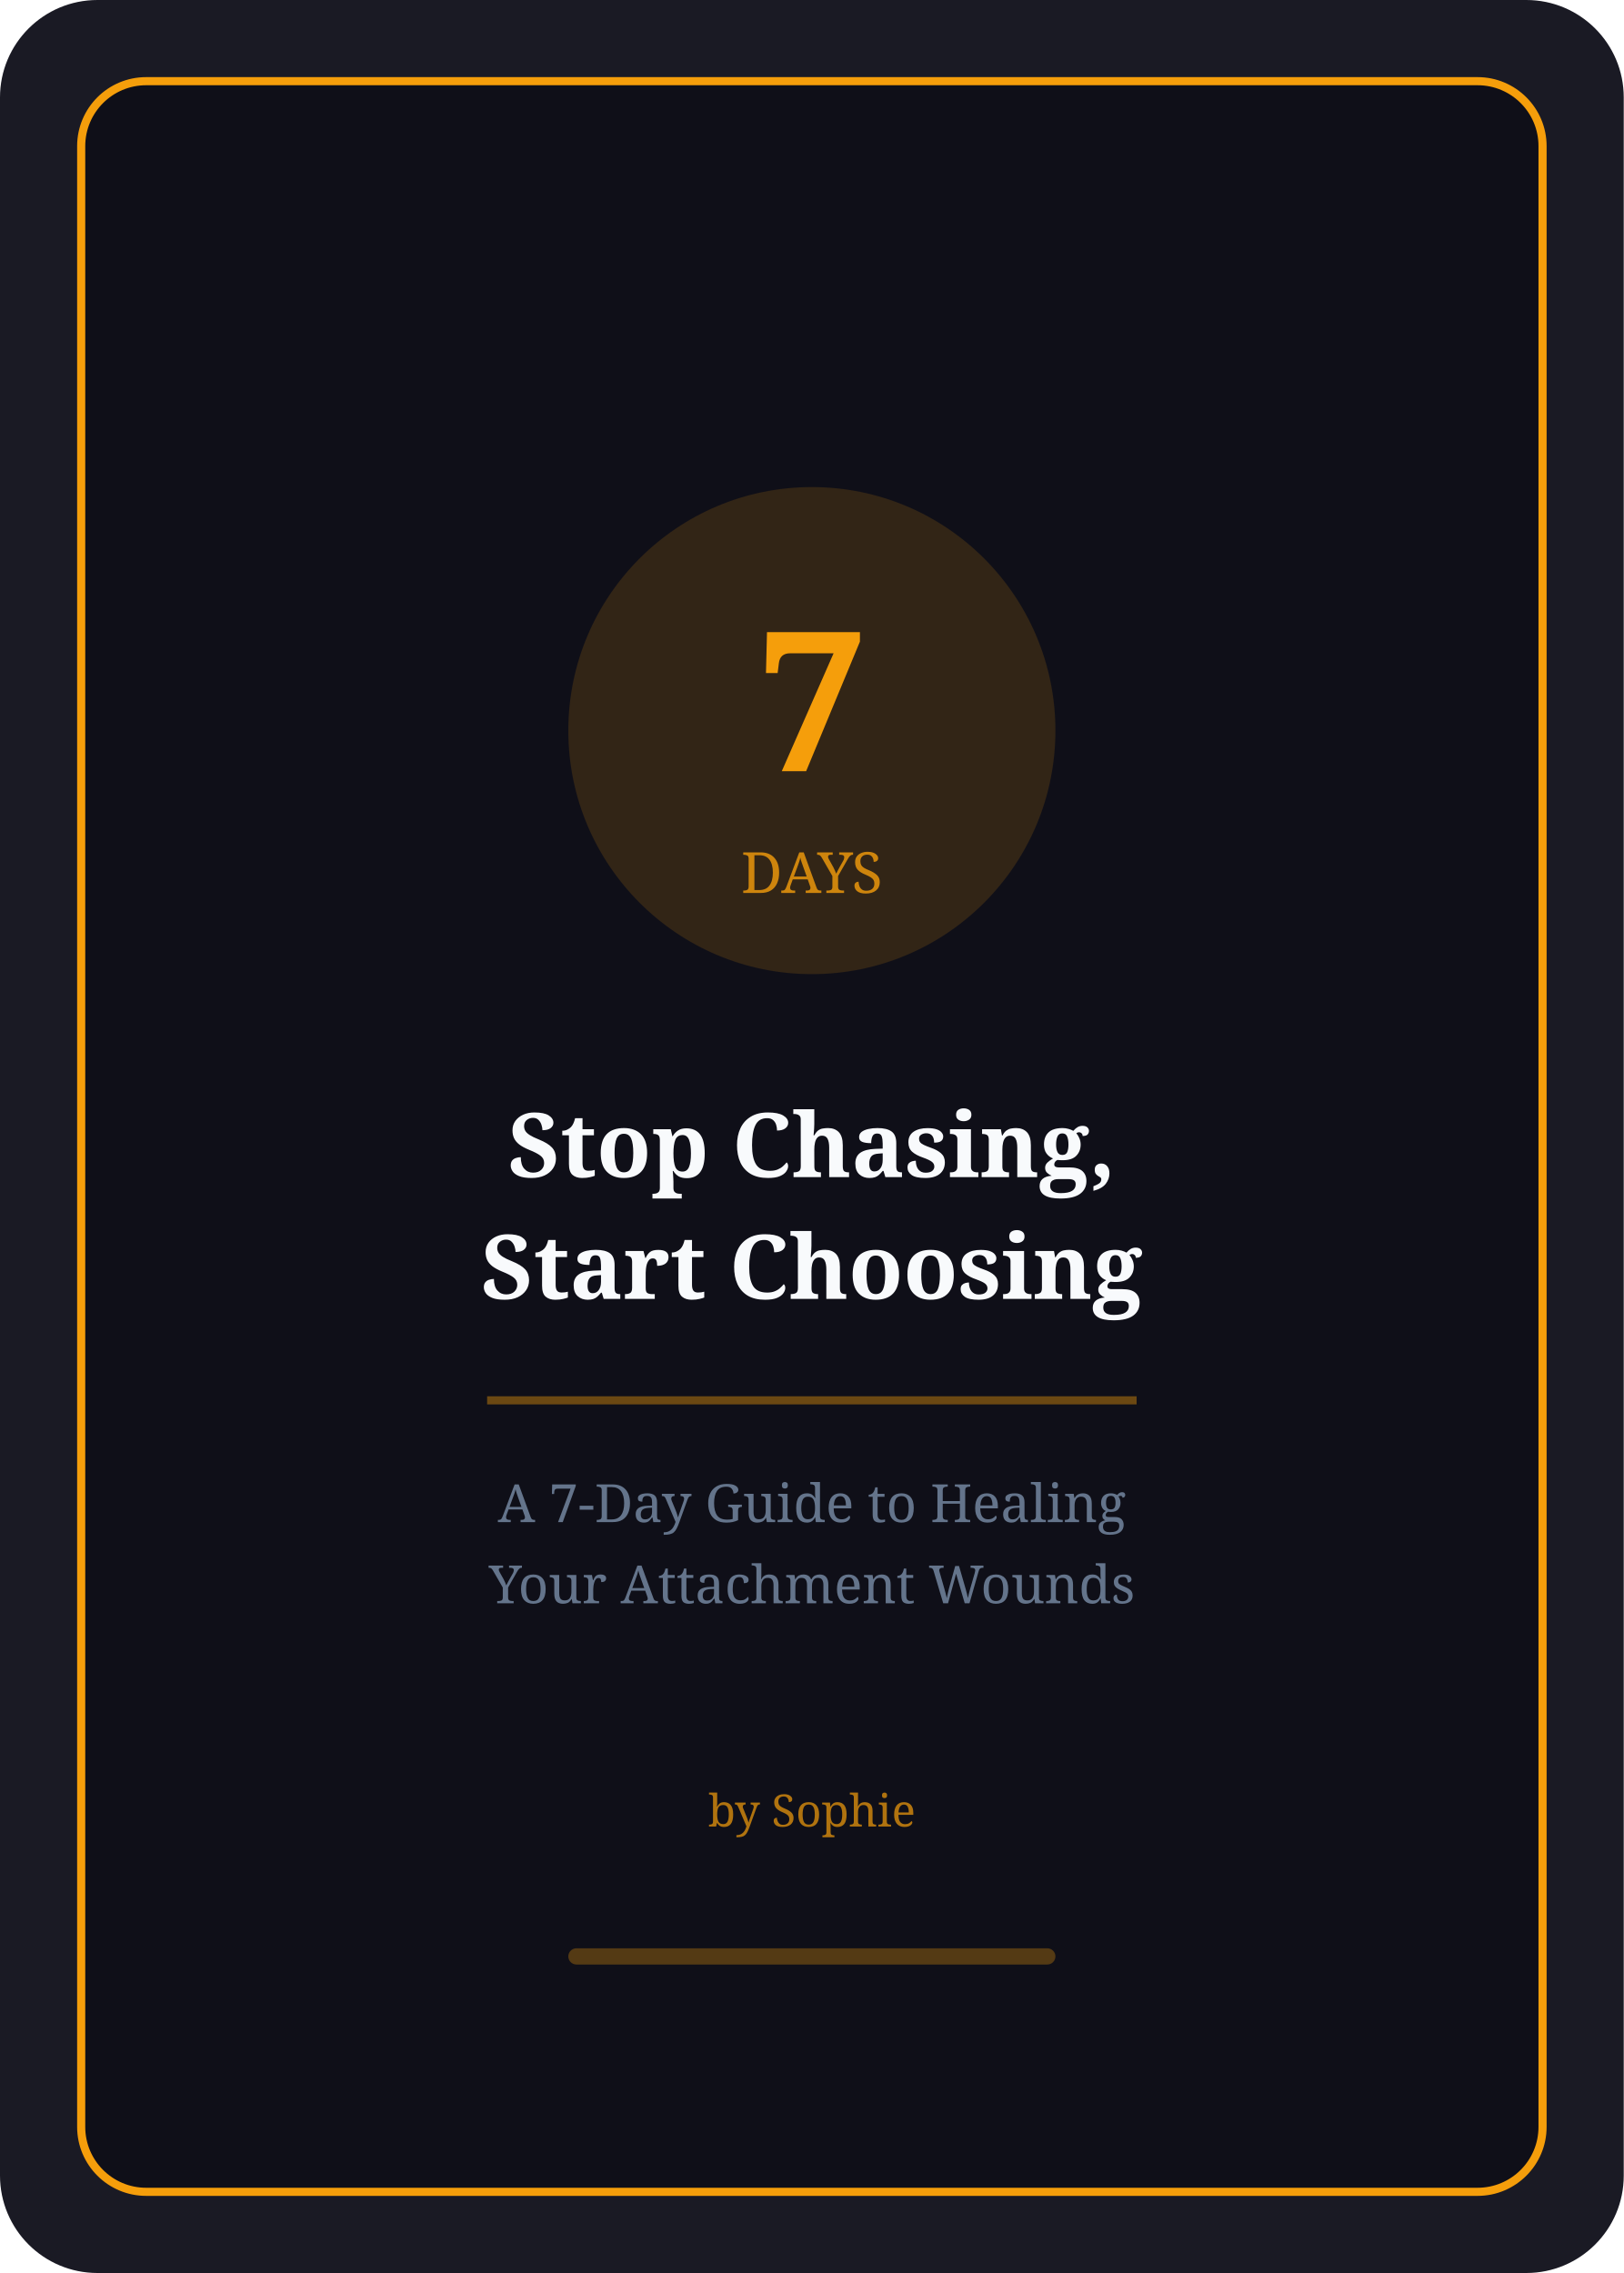
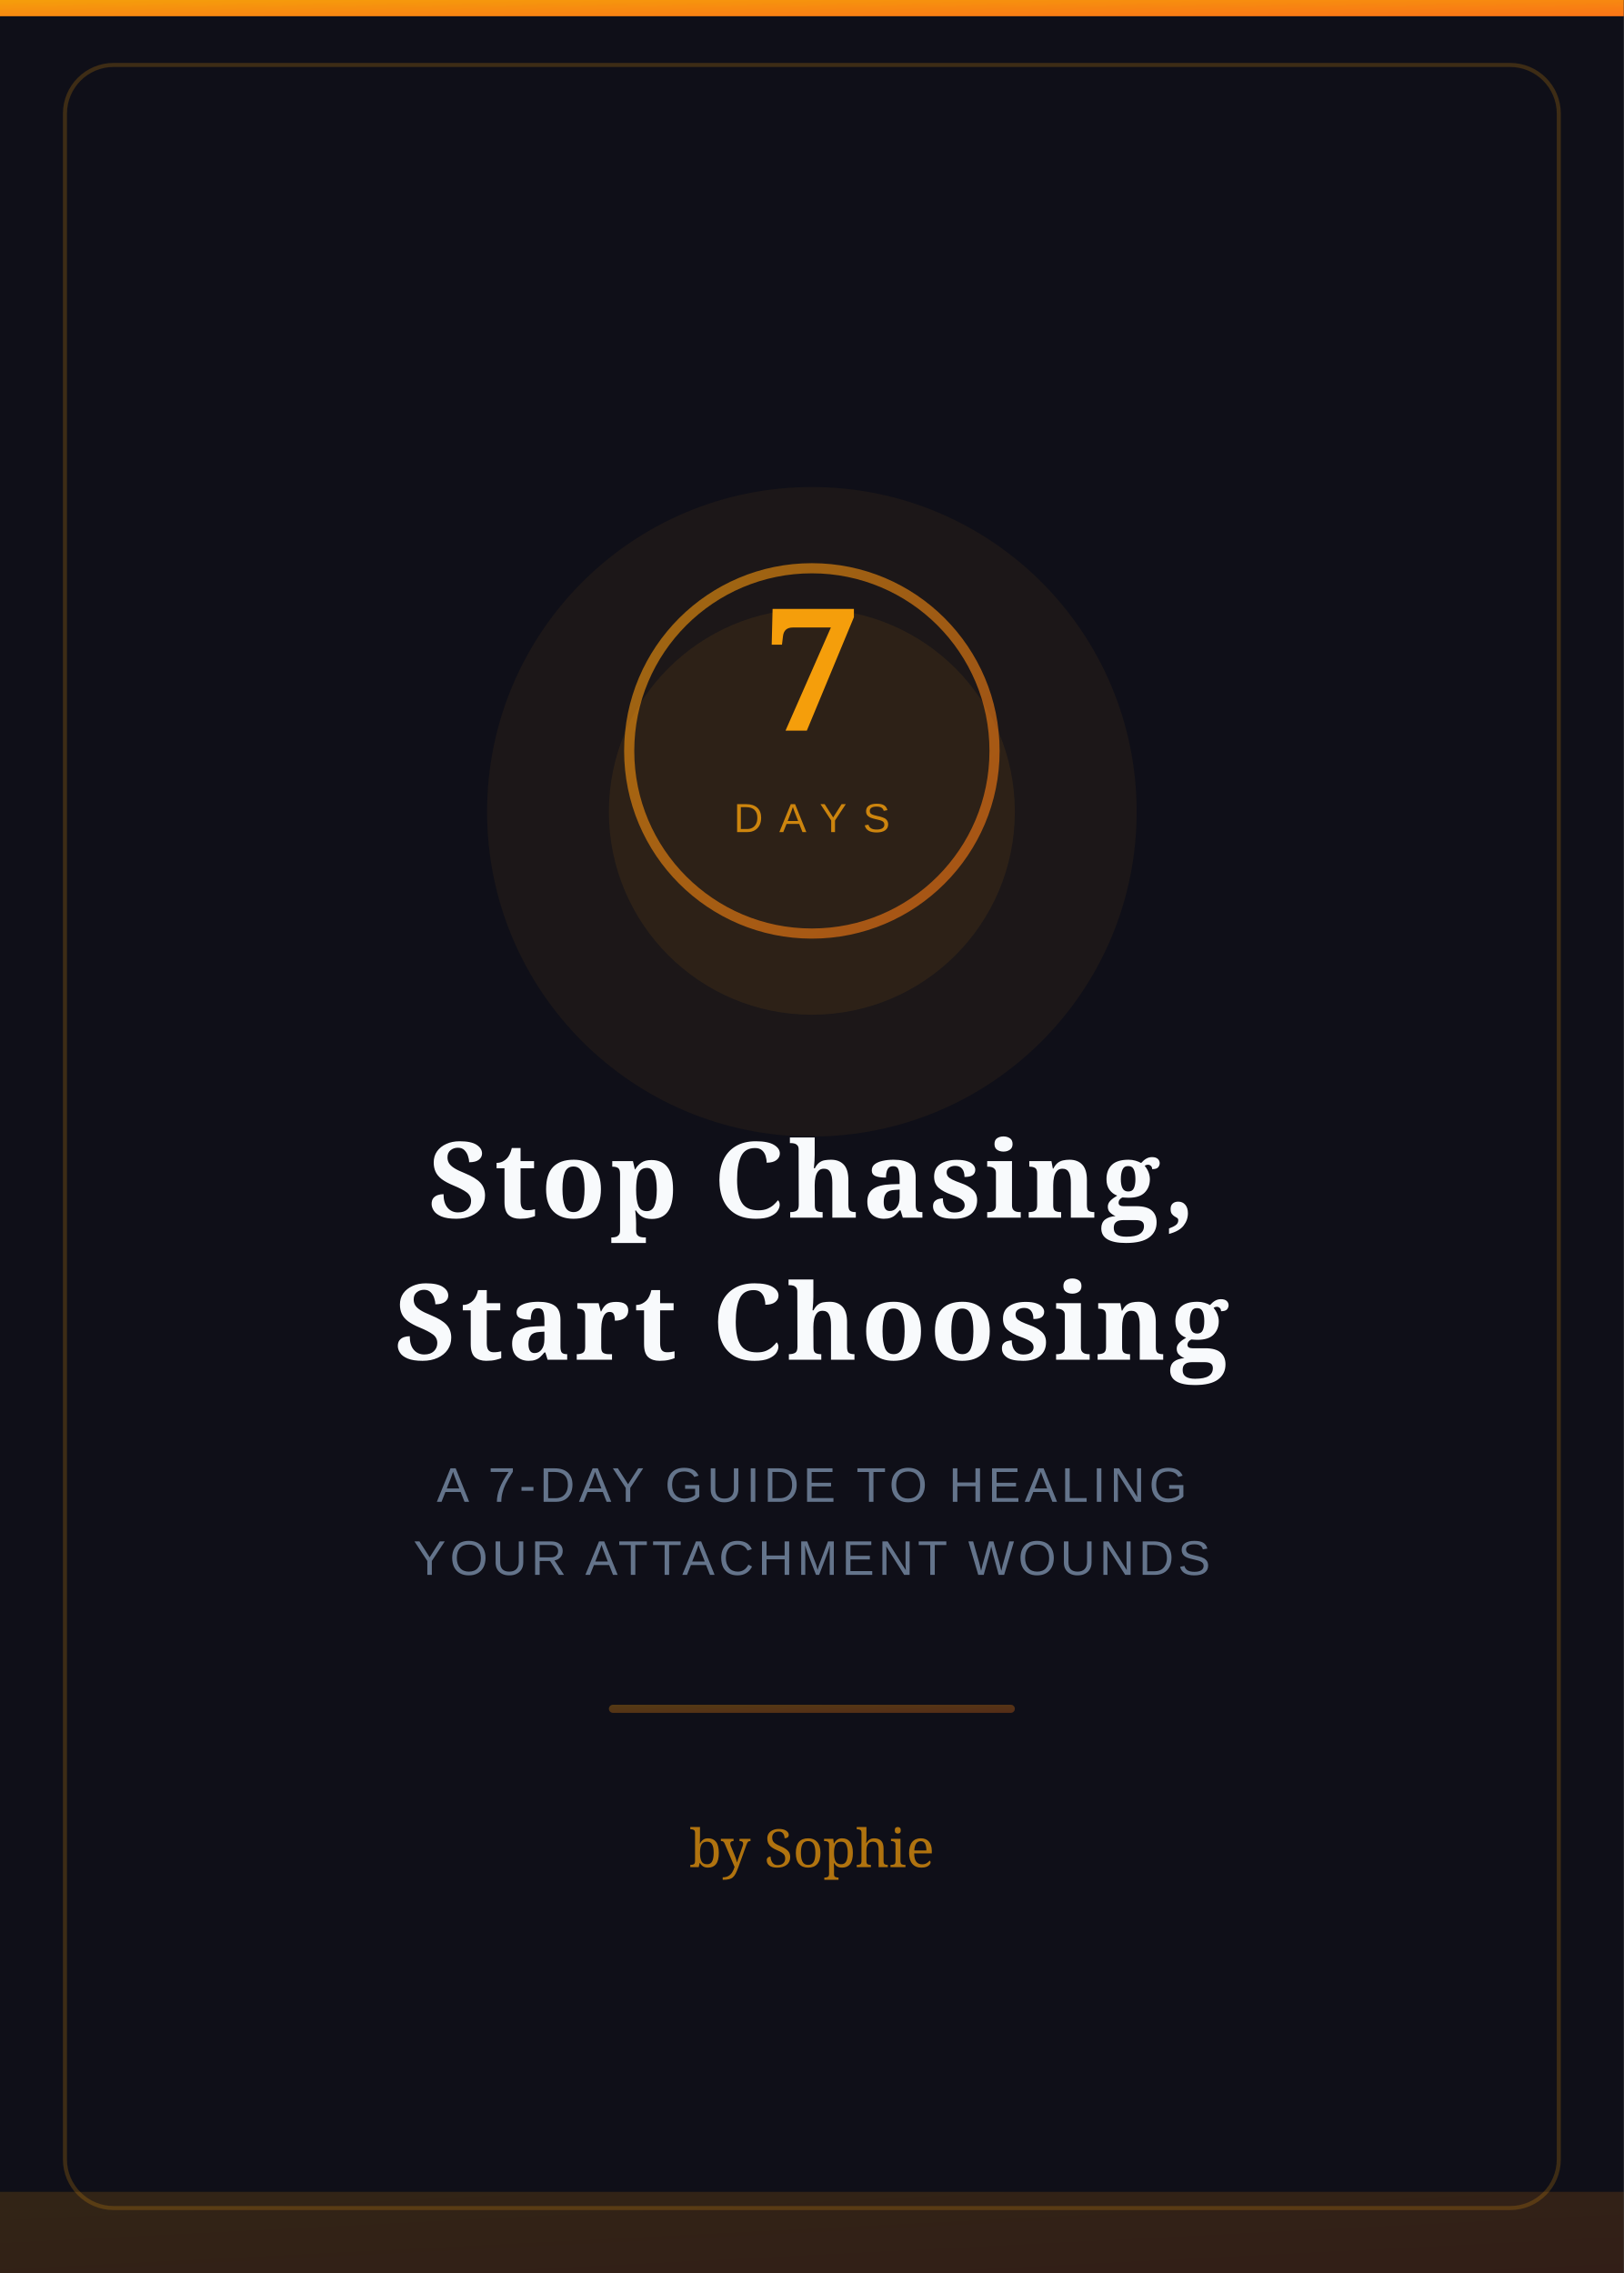
<svg xmlns="http://www.w3.org/2000/svg" viewBox="0 0 400 560" fill="none">
-   <rect width="400" height="560" rx="24" fill="url(#grad1)" />
-   <rect x="20" y="20" width="360" height="520" rx="16" fill="#0f0f18" stroke="#f59e0b" stroke-width="2" />
  <defs>
-     <linearGradient id="grad1" x1="0" y1="0" x2="400" y2="560">
-       <stop offset="0%" stop-color="#1a1a24" />
-       <stop offset="100%" stop-color="#0a0a0f" />
+     <linearGradient id="bg1" x1="0" y1="0" x2="400" y2="560">
+       <stop offset="0%" stop-color="#0f0f18" />
+       <stop offset="100%" stop-color="#1a1a24" />
    </linearGradient>
+     <linearGradient id="accent1" x1="0%" y1="0%" x2="100%" y2="100%">
+       <stop offset="0%" stop-color="#f59e0b" />
+       <stop offset="100%" stop-color="#f97316" />
+     </linearGradient>
+     <filter id="glow1">
+       <feGaussianBlur stdDeviation="20" result="blur" />
+       <feMerge>
+         <feMergeNode in="blur" />
+         <feMergeNode in="SourceGraphic" />
+       </feMerge>
+     </filter>
  </defs>
-   <circle cx="200" cy="180" r="60" fill="#f59e0b" opacity="0.15" />
-   <text x="200" y="190" text-anchor="middle" font-family="Georgia,serif" font-size="48" fill="#f59e0b" font-weight="bold">7</text>
-   <text x="200" y="220" text-anchor="middle" font-family="Georgia,serif" font-size="14" fill="#f59e0b" opacity="0.8">DAYS</text>
-   <text x="200" y="290" text-anchor="middle" font-family="Georgia,serif" font-size="22" fill="#f8fafc" font-weight="bold">Stop Chasing,</text>
-   <text x="200" y="320" text-anchor="middle" font-family="Georgia,serif" font-size="22" fill="#f8fafc" font-weight="bold">Start Choosing</text>
-   <line x1="120" y1="345" x2="280" y2="345" stroke="#f59e0b" stroke-width="2" opacity="0.4" />
-   <text x="200" y="375" text-anchor="middle" font-family="Georgia,serif" font-size="13" fill="#64748b">A 7-Day Guide to Healing</text>
-   <text x="200" y="395" text-anchor="middle" font-family="Georgia,serif" font-size="13" fill="#64748b">Your Attachment Wounds</text>
-   <text x="200" y="450" text-anchor="middle" font-family="Georgia,serif" font-size="11" fill="#f59e0b" opacity="0.7">by Sophie</text>
-   <rect x="140" y="480" width="120" height="4" rx="2" fill="#f59e0b" opacity="0.3" />
+   <rect width="400" height="560" fill="url(#bg1)" />
+   <rect x="0" y="0" width="400" height="560" fill="url(#bg1)" opacity="0.9" />
+   <rect x="0" y="0" width="400" height="4" fill="url(#accent1)" />
+   <circle cx="200" cy="200" r="80" fill="#f59e0b" opacity="0.06" />
+   <circle cx="200" cy="200" r="50" fill="#f59e0b" opacity="0.08" />
+   <circle cx="200" cy="185" r="45" fill="none" stroke="url(#accent1)" stroke-width="2.5" opacity="0.6" />
+   <text x="200" y="180" text-anchor="middle" font-family="Georgia, serif" font-size="42" fill="#f59e0b" font-weight="bold">7</text>
+   <text x="200" y="205" text-anchor="middle" font-family="Arial, sans-serif" font-size="10" fill="#f59e0b" letter-spacing="4" opacity="0.8">DAYS</text>
+   <line x1="140" y1="250" x2="260" y2="250" stroke="url(#accent1)" stroke-width="1" opacity="0.4" />
+   <text x="200" y="300" text-anchor="middle" font-family="Georgia, serif" font-size="26" fill="#f8fafc" font-weight="bold" letter-spacing="1">Stop Chasing,</text>
+   <text x="200" y="335" text-anchor="middle" font-family="Georgia, serif" font-size="26" fill="#f8fafc" font-weight="bold" letter-spacing="1">Start Choosing</text>
+   <text x="200" y="370" text-anchor="middle" font-family="Arial, sans-serif" font-size="12" fill="#64748b" letter-spacing="1">A 7-DAY GUIDE TO HEALING</text>
+   <text x="200" y="388" text-anchor="middle" font-family="Arial, sans-serif" font-size="12" fill="#64748b" letter-spacing="1">YOUR ATTACHMENT WOUNDS</text>
+   <rect x="150" y="420" width="100" height="2" rx="1" fill="url(#accent1)" opacity="0.3" />
+   <text x="200" y="460" text-anchor="middle" font-family="Georgia, serif" font-size="13" fill="#f59e0b" opacity="0.7">by Sophie</text>
+   <rect x="0" y="540" width="400" height="20" fill="url(#accent1)" opacity="0.15" />
+   <rect x="16" y="16" width="368" height="528" rx="12" fill="none" stroke="#f59e0b" stroke-width="1" opacity="0.2" />
</svg>
